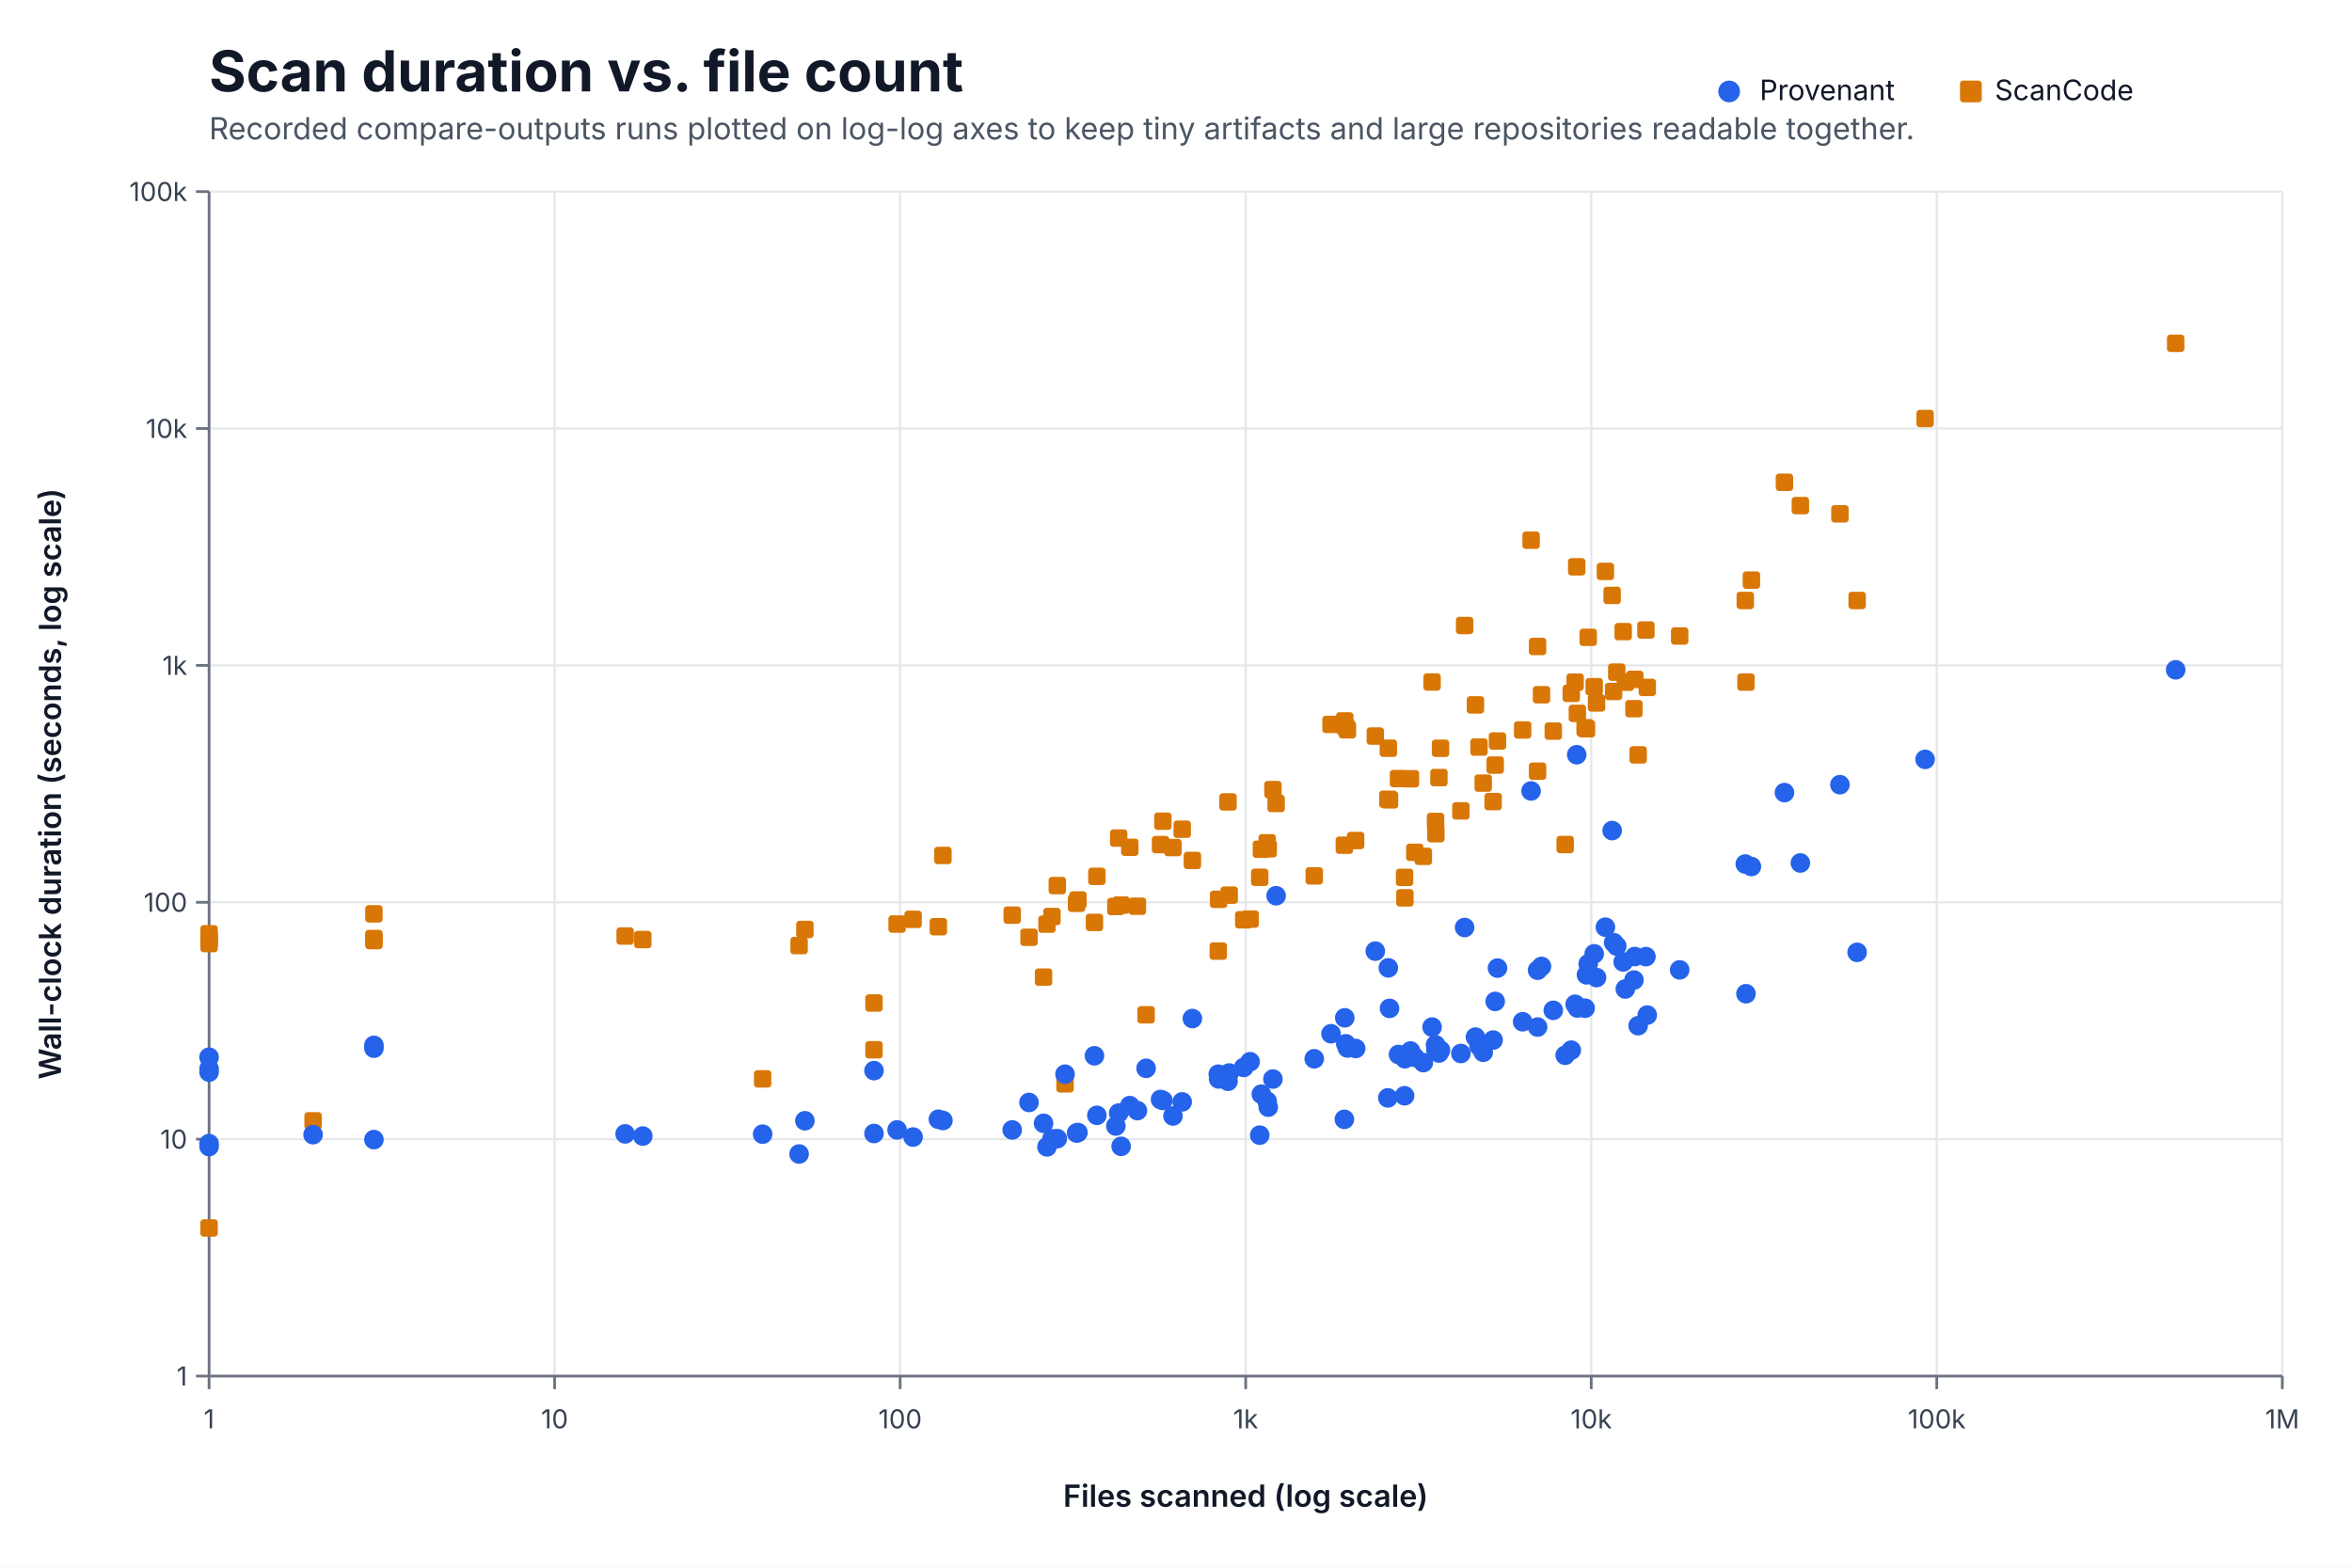
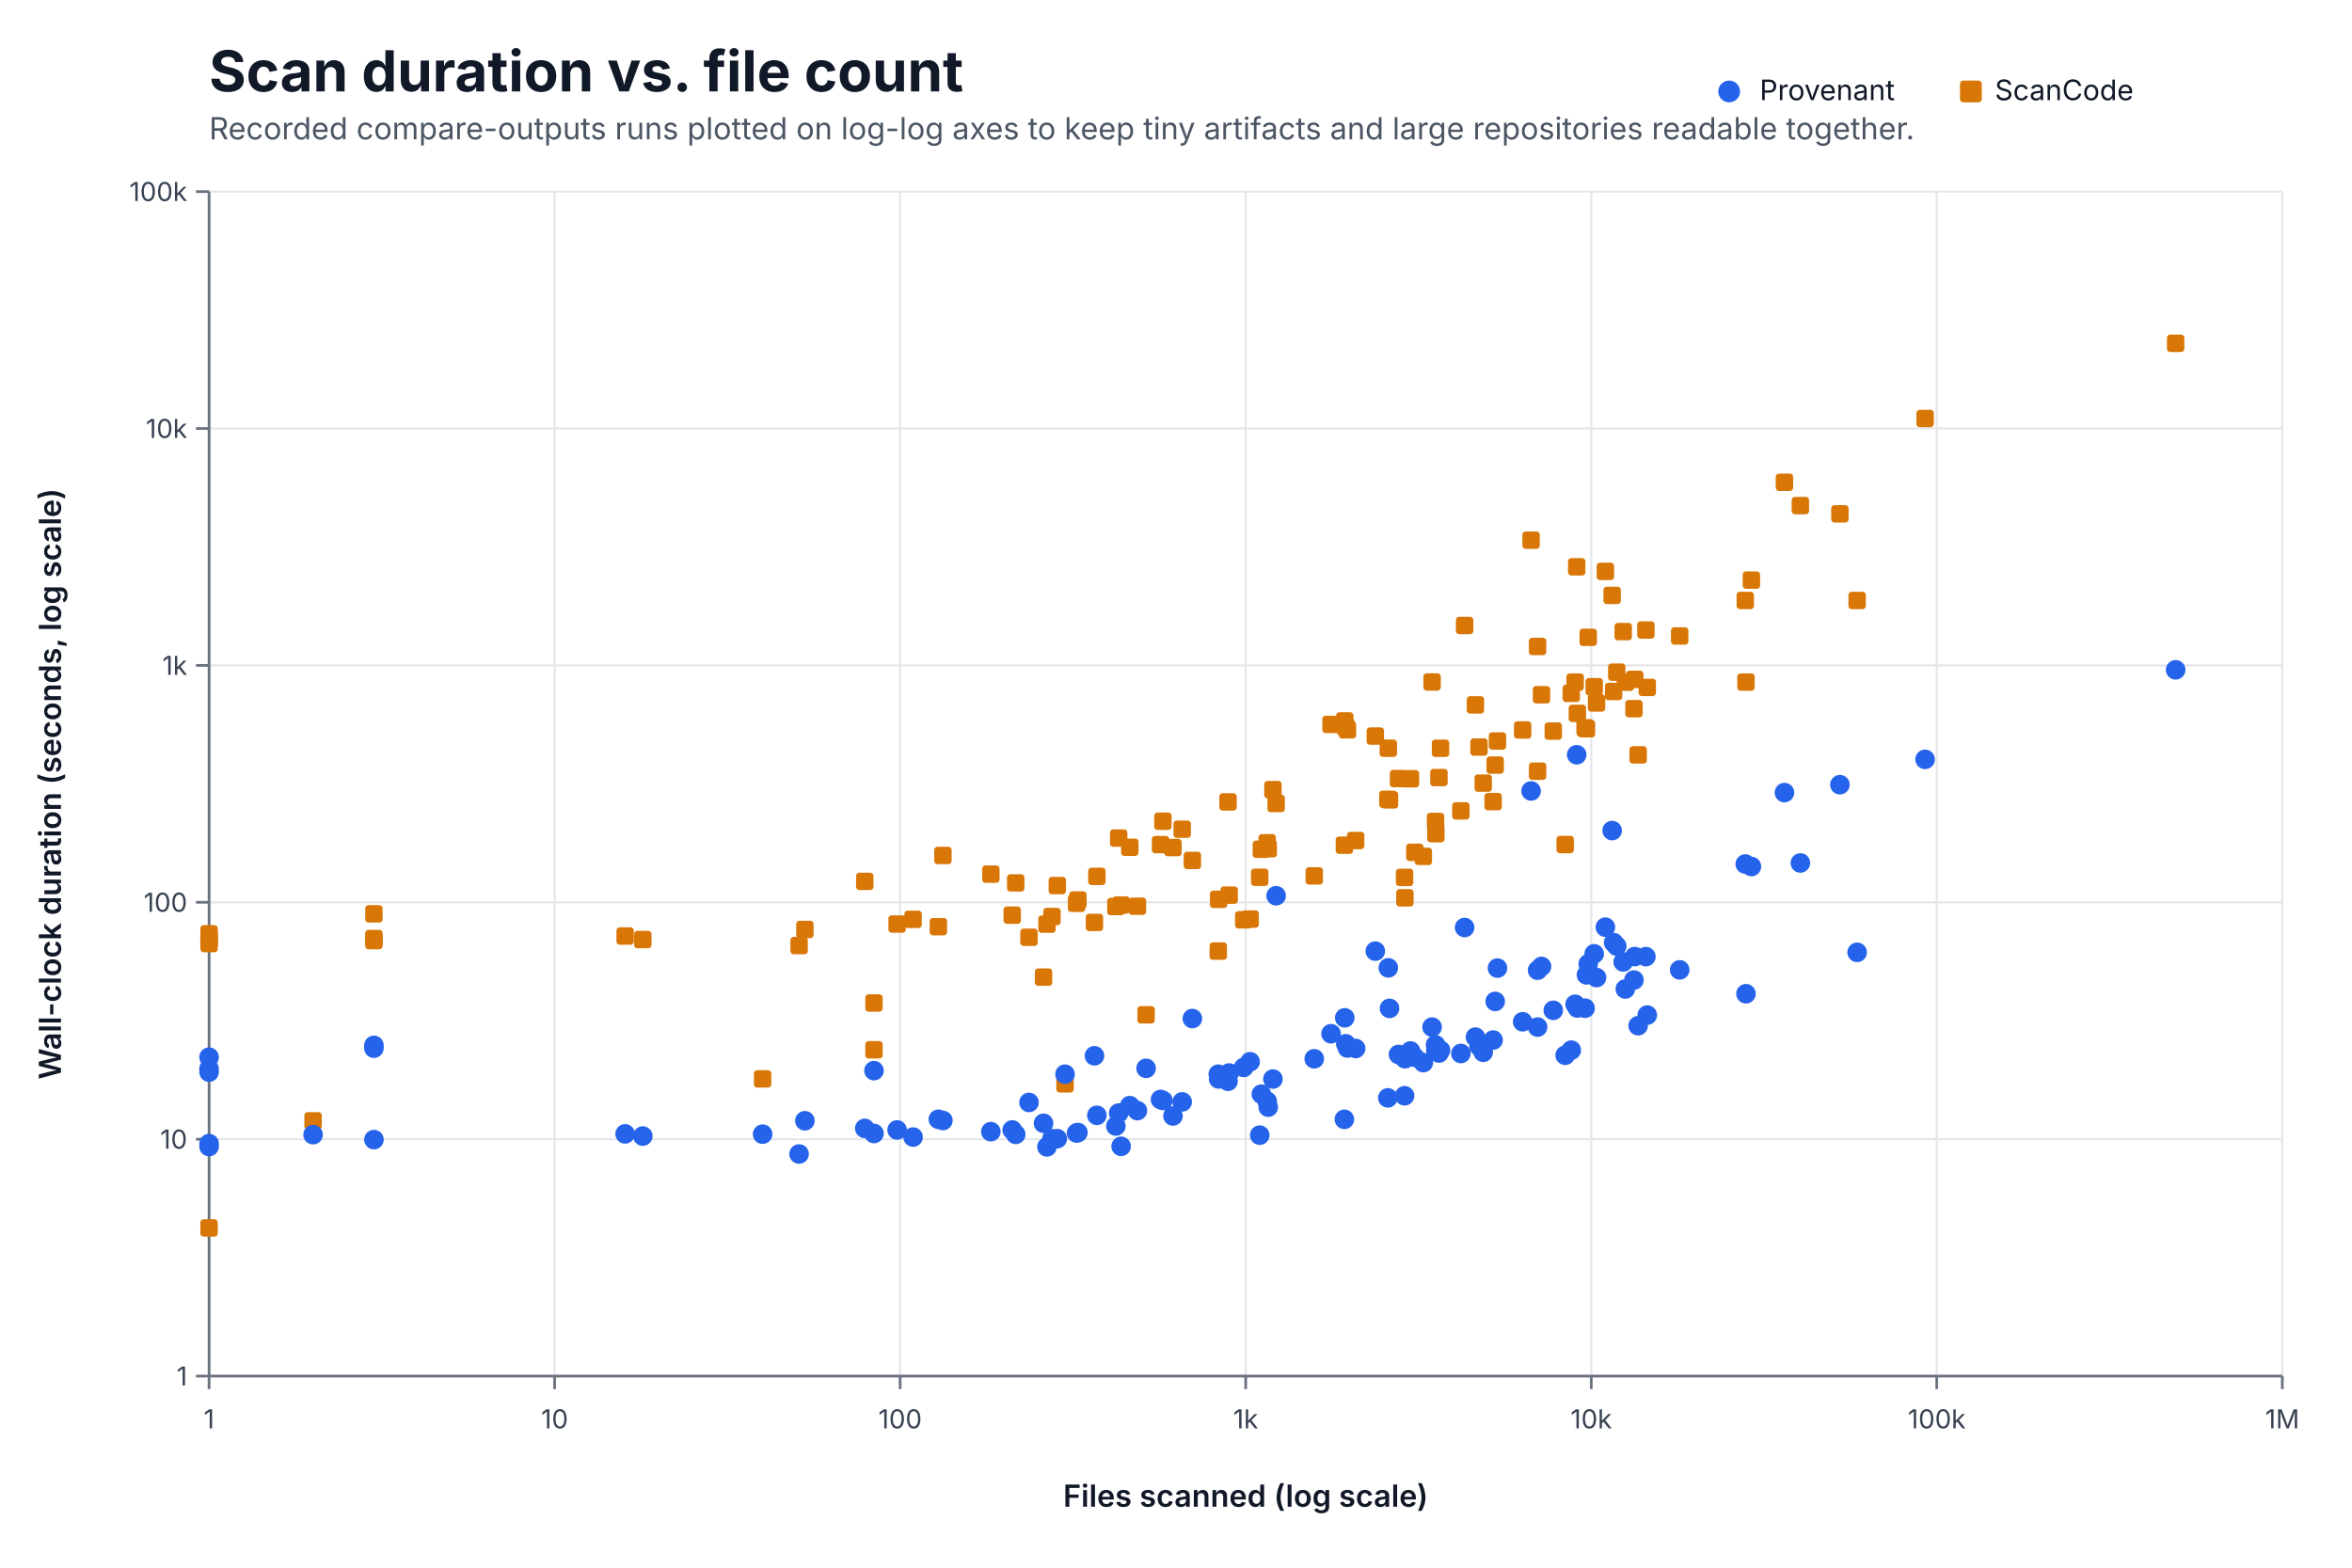
<svg xmlns="http://www.w3.org/2000/svg" width="1080" height="720" viewBox="0 0 1080 720" role="img" aria-labelledby="title desc">
  <style>
    text { font-family: -apple-system, BlinkMacSystemFont, "Segoe UI", sans-serif; fill: #111827; }
    .title { font-size: 26px; font-weight: 700; }
    .subtitle { font-size: 14px; fill: #4b5563; }
    .axis-label { font-size: 14px; font-weight: 600; }
    .tick { font-size: 12px; fill: #374151; }
    .grid { stroke: #e5e7eb; stroke-width: 1; }
    .axis { stroke: #6b7280; stroke-width: 1.25; }
    .legend-label { font-size: 13px; }
  </style>
  <rect x="0" y="0" width="1080" height="720" fill="white" />
  <text class="title" x="96" y="42">Scan duration vs. file count</text>
  <text class="subtitle" x="96" y="64">Recorded compare-outputs runs plotted on log-log axes to keep tiny artifacts and large repositories readable together.</text>
  <line class="grid" x1="96.00" y1="632.00" x2="1048.00" y2="632.00" />
  <line class="grid" x1="96.00" y1="523.20" x2="1048.00" y2="523.20" />
  <line class="grid" x1="96.00" y1="414.40" x2="1048.00" y2="414.40" />
  <line class="grid" x1="96.00" y1="305.60" x2="1048.00" y2="305.60" />
  <line class="grid" x1="96.00" y1="196.80" x2="1048.00" y2="196.80" />
  <line class="grid" x1="96.00" y1="88.00" x2="1048.00" y2="88.00" />
  <line class="grid" x1="96.00" y1="88.00" x2="96.00" y2="632.00" />
  <line class="grid" x1="254.67" y1="88.00" x2="254.67" y2="632.00" />
  <line class="grid" x1="413.33" y1="88.00" x2="413.33" y2="632.00" />
  <line class="grid" x1="572.00" y1="88.00" x2="572.00" y2="632.00" />
  <line class="grid" x1="730.67" y1="88.00" x2="730.67" y2="632.00" />
  <line class="grid" x1="889.33" y1="88.00" x2="889.33" y2="632.00" />
  <line class="grid" x1="1048.00" y1="88.00" x2="1048.00" y2="632.00" />
  <line class="axis" x1="96.00" y1="632.00" x2="1048.00" y2="632.00" />
  <line class="axis" x1="96.00" y1="88.00" x2="96.00" y2="632.00" />
  <line class="axis" x1="96.00" y1="632.00" x2="96.00" y2="638.00" />
  <text class="tick" x="96.00" y="656.00" text-anchor="middle">1</text>
  <line class="axis" x1="254.67" y1="632.00" x2="254.67" y2="638.00" />
  <text class="tick" x="254.67" y="656.00" text-anchor="middle">10</text>
  <line class="axis" x1="413.33" y1="632.00" x2="413.33" y2="638.00" />
  <text class="tick" x="413.33" y="656.00" text-anchor="middle">100</text>
  <line class="axis" x1="572.00" y1="632.00" x2="572.00" y2="638.00" />
  <text class="tick" x="572.00" y="656.00" text-anchor="middle">1k</text>
  <line class="axis" x1="730.67" y1="632.00" x2="730.67" y2="638.00" />
  <text class="tick" x="730.67" y="656.00" text-anchor="middle">10k</text>
  <line class="axis" x1="889.33" y1="632.00" x2="889.33" y2="638.00" />
  <text class="tick" x="889.33" y="656.00" text-anchor="middle">100k</text>
  <line class="axis" x1="1048.00" y1="632.00" x2="1048.00" y2="638.00" />
  <text class="tick" x="1048.00" y="656.00" text-anchor="middle">1M</text>
  <line class="axis" x1="90.00" y1="632.00" x2="96.00" y2="632.00" />
  <text class="tick" x="86.00" y="632.00" text-anchor="end" dominant-baseline="middle">1</text>
  <line class="axis" x1="90.00" y1="523.20" x2="96.00" y2="523.20" />
  <text class="tick" x="86.00" y="523.20" text-anchor="end" dominant-baseline="middle">10</text>
  <line class="axis" x1="90.00" y1="414.40" x2="96.00" y2="414.40" />
  <text class="tick" x="86.00" y="414.40" text-anchor="end" dominant-baseline="middle">100</text>
  <line class="axis" x1="90.00" y1="305.60" x2="96.00" y2="305.60" />
  <text class="tick" x="86.00" y="305.60" text-anchor="end" dominant-baseline="middle">1k</text>
  <line class="axis" x1="90.00" y1="196.80" x2="96.00" y2="196.80" />
  <text class="tick" x="86.00" y="196.80" text-anchor="end" dominant-baseline="middle">10k</text>
  <line class="axis" x1="90.00" y1="88.00" x2="96.00" y2="88.00" />
  <text class="tick" x="86.00" y="88.00" text-anchor="end" dominant-baseline="middle">100k</text>
  <text class="axis-label" x="572.00" y="692.00" text-anchor="middle">Files scanned (log scale)</text>
  <text class="axis-label" x="28" y="360.00" transform="rotate(-90 28 360.00)" text-anchor="middle">Wall-clock duration (seconds, log scale)</text>
  <g aria-label="Legend">
    <circle cx="794" cy="42" r="5" fill="#2563eb" />
    <text class="legend-label" x="808" y="46">Provenant</text>
    <rect x="900" y="37" width="10" height="10" fill="#d97706" rx="1.5" />
    <text class="legend-label" x="916" y="46">ScanCode</text>
  </g>
  <g aria-label="ScanCode points">
    <rect x="92.00" y="427.72" width="8" height="8" fill="#d97706" rx="1.5" />
    <rect x="92.00" y="559.97" width="8" height="8" fill="#d97706" rx="1.5" />
    <rect x="92.00" y="429.37" width="8" height="8" fill="#d97706" rx="1.5" />
    <rect x="92.00" y="424.87" width="8" height="8" fill="#d97706" rx="1.5" />
    <rect x="92.00" y="427.37" width="8" height="8" fill="#d97706" rx="1.5" />
    <rect x="139.76" y="510.78" width="8" height="8" fill="#d97706" rx="1.5" />
    <rect x="167.70" y="427.06" width="8" height="8" fill="#d97706" rx="1.5" />
    <rect x="167.70" y="427.99" width="8" height="8" fill="#d97706" rx="1.5" />
    <rect x="167.70" y="415.71" width="8" height="8" fill="#d97706" rx="1.5" />
    <rect x="283.05" y="425.90" width="8" height="8" fill="#d97706" rx="1.5" />
    <rect x="291.17" y="427.52" width="8" height="8" fill="#d97706" rx="1.5" />
    <rect x="346.19" y="491.51" width="8" height="8" fill="#d97706" rx="1.5" />
    <rect x="362.93" y="430.28" width="8" height="8" fill="#d97706" rx="1.5" />
    <rect x="365.59" y="422.87" width="8" height="8" fill="#d97706" rx="1.5" />
+     <rect x="393.09" y="400.80" width="8" height="8" fill="#d97706" rx="1.5" />
    <rect x="397.32" y="478.15" width="8" height="8" fill="#d97706" rx="1.5" />
    <rect x="397.32" y="456.66" width="8" height="8" fill="#d97706" rx="1.5" />
    <rect x="407.94" y="420.39" width="8" height="8" fill="#d97706" rx="1.5" />
    <rect x="415.27" y="418.23" width="8" height="8" fill="#d97706" rx="1.5" />
    <rect x="426.88" y="421.60" width="8" height="8" fill="#d97706" rx="1.5" />
    <rect x="428.98" y="388.90" width="8" height="8" fill="#d97706" rx="1.5" />
+     <rect x="450.98" y="397.47" width="8" height="8" fill="#d97706" rx="1.5" />
    <rect x="460.79" y="416.30" width="8" height="8" fill="#d97706" rx="1.5" />
+     <rect x="462.40" y="401.49" width="8" height="8" fill="#d97706" rx="1.5" />
    <rect x="468.50" y="426.47" width="8" height="8" fill="#d97706" rx="1.5" />
    <rect x="475.18" y="444.77" width="8" height="8" fill="#d97706" rx="1.5" />
    <rect x="476.75" y="420.44" width="8" height="8" fill="#d97706" rx="1.5" />
    <rect x="479.04" y="416.95" width="8" height="8" fill="#d97706" rx="1.5" />
    <rect x="481.50" y="402.72" width="8" height="8" fill="#d97706" rx="1.5" />
    <rect x="485.04" y="493.77" width="8" height="8" fill="#d97706" rx="1.5" />
    <rect x="490.34" y="410.86" width="8" height="8" fill="#d97706" rx="1.5" />
    <rect x="490.97" y="409.34" width="8" height="8" fill="#d97706" rx="1.5" />
    <rect x="498.55" y="419.64" width="8" height="8" fill="#d97706" rx="1.5" />
    <rect x="499.67" y="398.49" width="8" height="8" fill="#d97706" rx="1.5" />
    <rect x="508.39" y="412.34" width="8" height="8" fill="#d97706" rx="1.5" />
    <rect x="509.68" y="380.92" width="8" height="8" fill="#d97706" rx="1.5" />
    <rect x="510.80" y="411.66" width="8" height="8" fill="#d97706" rx="1.5" />
    <rect x="514.79" y="385.13" width="8" height="8" fill="#d97706" rx="1.5" />
    <rect x="518.28" y="412.20" width="8" height="8" fill="#d97706" rx="1.5" />
    <rect x="522.27" y="462.08" width="8" height="8" fill="#d97706" rx="1.5" />
    <rect x="528.90" y="383.91" width="8" height="8" fill="#d97706" rx="1.5" />
    <rect x="529.99" y="373.16" width="8" height="8" fill="#d97706" rx="1.5" />
    <rect x="534.61" y="385.27" width="8" height="8" fill="#d97706" rx="1.5" />
    <rect x="538.84" y="376.84" width="8" height="8" fill="#d97706" rx="1.5" />
    <rect x="543.52" y="391.18" width="8" height="8" fill="#d97706" rx="1.5" />
    <rect x="555.41" y="432.81" width="8" height="8" fill="#d97706" rx="1.5" />
    <rect x="555.57" y="409.04" width="8" height="8" fill="#d97706" rx="1.5" />
    <rect x="559.89" y="364.30" width="8" height="8" fill="#d97706" rx="1.5" />
    <rect x="560.43" y="407.11" width="8" height="8" fill="#d97706" rx="1.5" />
    <rect x="567.10" y="418.44" width="8" height="8" fill="#d97706" rx="1.5" />
    <rect x="570.04" y="418.11" width="8" height="8" fill="#d97706" rx="1.5" />
    <rect x="574.44" y="398.92" width="8" height="8" fill="#d97706" rx="1.5" />
    <rect x="575.19" y="386.04" width="8" height="8" fill="#d97706" rx="1.5" />
    <rect x="577.87" y="383.06" width="8" height="8" fill="#d97706" rx="1.5" />
    <rect x="578.35" y="385.81" width="8" height="8" fill="#d97706" rx="1.5" />
    <rect x="580.51" y="358.66" width="8" height="8" fill="#d97706" rx="1.5" />
    <rect x="581.98" y="365.01" width="8" height="8" fill="#d97706" rx="1.5" />
    <rect x="599.48" y="398.28" width="8" height="8" fill="#d97706" rx="1.5" />
    <rect x="607.19" y="328.71" width="8" height="8" fill="#d97706" rx="1.5" />
    <rect x="613.31" y="384.18" width="8" height="8" fill="#d97706" rx="1.5" />
    <rect x="613.49" y="327.10" width="8" height="8" fill="#d97706" rx="1.5" />
    <rect x="613.95" y="329.87" width="8" height="8" fill="#d97706" rx="1.5" />
    <rect x="614.72" y="331.19" width="8" height="8" fill="#d97706" rx="1.5" />
    <rect x="618.50" y="382.03" width="8" height="8" fill="#d97706" rx="1.5" />
    <rect x="627.52" y="334.06" width="8" height="8" fill="#d97706" rx="1.5" />
    <rect x="633.28" y="363.07" width="8" height="8" fill="#d97706" rx="1.5" />
    <rect x="633.50" y="339.64" width="8" height="8" fill="#d97706" rx="1.5" />
    <rect x="634.05" y="363.36" width="8" height="8" fill="#d97706" rx="1.5" />
    <rect x="638.16" y="353.58" width="8" height="8" fill="#d97706" rx="1.5" />
    <rect x="640.96" y="398.96" width="8" height="8" fill="#d97706" rx="1.5" />
    <rect x="641.11" y="408.36" width="8" height="8" fill="#d97706" rx="1.5" />
    <rect x="643.66" y="353.67" width="8" height="8" fill="#d97706" rx="1.5" />
    <rect x="645.65" y="387.44" width="8" height="8" fill="#d97706" rx="1.5" />
    <rect x="649.58" y="389.31" width="8" height="8" fill="#d97706" rx="1.5" />
    <rect x="653.59" y="309.22" width="8" height="8" fill="#d97706" rx="1.5" />
    <rect x="655.19" y="373.28" width="8" height="8" fill="#d97706" rx="1.5" />
    <rect x="655.34" y="378.89" width="8" height="8" fill="#d97706" rx="1.5" />
    <rect x="656.74" y="353.11" width="8" height="8" fill="#d97706" rx="1.5" />
    <rect x="657.46" y="339.67" width="8" height="8" fill="#d97706" rx="1.5" />
    <rect x="666.81" y="368.42" width="8" height="8" fill="#d97706" rx="1.5" />
    <rect x="668.53" y="283.27" width="8" height="8" fill="#d97706" rx="1.5" />
    <rect x="673.50" y="319.74" width="8" height="8" fill="#d97706" rx="1.5" />
    <rect x="675.14" y="339.11" width="8" height="8" fill="#d97706" rx="1.5" />
    <rect x="677.07" y="355.67" width="8" height="8" fill="#d97706" rx="1.5" />
    <rect x="681.62" y="364.16" width="8" height="8" fill="#d97706" rx="1.5" />
    <rect x="682.57" y="347.38" width="8" height="8" fill="#d97706" rx="1.5" />
    <rect x="683.62" y="336.32" width="8" height="8" fill="#d97706" rx="1.5" />
    <rect x="695.18" y="331.26" width="8" height="8" fill="#d97706" rx="1.5" />
    <rect x="699.05" y="244.10" width="8" height="8" fill="#d97706" rx="1.5" />
    <rect x="702.03" y="350.18" width="8" height="8" fill="#d97706" rx="1.5" />
    <rect x="702.03" y="292.91" width="8" height="8" fill="#d97706" rx="1.5" />
    <rect x="703.83" y="315.08" width="8" height="8" fill="#d97706" rx="1.5" />
    <rect x="709.24" y="331.79" width="8" height="8" fill="#d97706" rx="1.5" />
    <rect x="714.70" y="383.87" width="8" height="8" fill="#d97706" rx="1.5" />
    <rect x="717.50" y="314.45" width="8" height="8" fill="#d97706" rx="1.5" />
    <rect x="719.28" y="309.28" width="8" height="8" fill="#d97706" rx="1.5" />
    <rect x="720.00" y="256.33" width="8" height="8" fill="#d97706" rx="1.5" />
    <rect x="720.30" y="323.62" width="8" height="8" fill="#d97706" rx="1.5" />
    <rect x="723.85" y="330.25" width="8" height="8" fill="#d97706" rx="1.5" />
    <rect x="724.48" y="330.69" width="8" height="8" fill="#d97706" rx="1.5" />
    <rect x="725.29" y="288.71" width="8" height="8" fill="#d97706" rx="1.5" />
    <rect x="728.03" y="311.39" width="8" height="8" fill="#d97706" rx="1.5" />
    <rect x="729.11" y="318.85" width="8" height="8" fill="#d97706" rx="1.5" />
    <rect x="733.17" y="258.43" width="8" height="8" fill="#d97706" rx="1.5" />
    <rect x="736.27" y="269.45" width="8" height="8" fill="#d97706" rx="1.5" />
    <rect x="736.95" y="313.57" width="8" height="8" fill="#d97706" rx="1.5" />
    <rect x="738.39" y="304.71" width="8" height="8" fill="#d97706" rx="1.5" />
    <rect x="741.35" y="286.09" width="8" height="8" fill="#d97706" rx="1.5" />
    <rect x="742.32" y="309.33" width="8" height="8" fill="#d97706" rx="1.5" />
    <rect x="746.29" y="321.48" width="8" height="8" fill="#d97706" rx="1.5" />
    <rect x="746.66" y="308.03" width="8" height="8" fill="#d97706" rx="1.5" />
    <rect x="748.21" y="342.70" width="8" height="8" fill="#d97706" rx="1.5" />
    <rect x="751.78" y="285.35" width="8" height="8" fill="#d97706" rx="1.5" />
    <rect x="752.40" y="311.70" width="8" height="8" fill="#d97706" rx="1.5" />
    <rect x="767.28" y="288.09" width="8" height="8" fill="#d97706" rx="1.5" />
    <rect x="797.40" y="271.78" width="8" height="8" fill="#d97706" rx="1.5" />
    <rect x="797.72" y="309.27" width="8" height="8" fill="#d97706" rx="1.5" />
    <rect x="800.22" y="262.42" width="8" height="8" fill="#d97706" rx="1.5" />
    <rect x="815.39" y="217.51" width="8" height="8" fill="#d97706" rx="1.5" />
    <rect x="822.70" y="228.21" width="8" height="8" fill="#d97706" rx="1.5" />
    <rect x="840.86" y="231.99" width="8" height="8" fill="#d97706" rx="1.5" />
    <rect x="848.76" y="271.78" width="8" height="8" fill="#d97706" rx="1.5" />
    <rect x="879.98" y="188.22" width="8" height="8" fill="#d97706" rx="1.5" />
    <rect x="995.03" y="153.67" width="8" height="8" fill="#d97706" rx="1.5" />
  </g>
  <g aria-label="Provenant points">
    <circle cx="96.00" cy="526.58" r="4.5" fill="#2563eb" />
    <circle cx="96.00" cy="492.40" r="4.5" fill="#2563eb" />
    <circle cx="96.00" cy="485.54" r="4.5" fill="#2563eb" />
    <circle cx="96.00" cy="490.88" r="4.5" fill="#2563eb" />
    <circle cx="96.00" cy="525.23" r="4.5" fill="#2563eb" />
    <circle cx="143.76" cy="521.12" r="4.5" fill="#2563eb" />
    <circle cx="171.70" cy="523.39" r="4.5" fill="#2563eb" />
    <circle cx="171.70" cy="480.11" r="4.5" fill="#2563eb" />
    <circle cx="171.70" cy="481.40" r="4.5" fill="#2563eb" />
    <circle cx="287.05" cy="520.76" r="4.5" fill="#2563eb" />
    <circle cx="295.17" cy="521.76" r="4.5" fill="#2563eb" />
    <circle cx="350.19" cy="520.89" r="4.5" fill="#2563eb" />
    <circle cx="366.93" cy="530.00" r="4.5" fill="#2563eb" />
    <circle cx="369.59" cy="514.74" r="4.5" fill="#2563eb" />
+     <circle cx="397.09" cy="518.23" r="4.5" fill="#2563eb" />
    <circle cx="401.32" cy="491.72" r="4.5" fill="#2563eb" />
    <circle cx="401.32" cy="520.58" r="4.5" fill="#2563eb" />
    <circle cx="411.94" cy="518.95" r="4.5" fill="#2563eb" />
    <circle cx="419.27" cy="522.22" r="4.5" fill="#2563eb" />
    <circle cx="430.88" cy="514.04" r="4.5" fill="#2563eb" />
    <circle cx="432.98" cy="514.62" r="4.5" fill="#2563eb" />
+     <circle cx="454.98" cy="519.74" r="4.5" fill="#2563eb" />
    <circle cx="464.79" cy="518.95" r="4.5" fill="#2563eb" />
+     <circle cx="466.40" cy="520.98" r="4.5" fill="#2563eb" />
    <circle cx="472.50" cy="506.33" r="4.5" fill="#2563eb" />
    <circle cx="479.18" cy="515.90" r="4.5" fill="#2563eb" />
    <circle cx="480.75" cy="526.73" r="4.5" fill="#2563eb" />
    <circle cx="483.04" cy="523.01" r="4.5" fill="#2563eb" />
    <circle cx="485.50" cy="522.96" r="4.5" fill="#2563eb" />
    <circle cx="489.04" cy="493.35" r="4.5" fill="#2563eb" />
    <circle cx="494.34" cy="520.36" r="4.5" fill="#2563eb" />
    <circle cx="494.97" cy="520.14" r="4.5" fill="#2563eb" />
    <circle cx="502.55" cy="484.90" r="4.5" fill="#2563eb" />
    <circle cx="503.67" cy="512.24" r="4.5" fill="#2563eb" />
    <circle cx="512.39" cy="517.17" r="4.5" fill="#2563eb" />
    <circle cx="513.68" cy="511.20" r="4.5" fill="#2563eb" />
    <circle cx="514.80" cy="526.48" r="4.5" fill="#2563eb" />
    <circle cx="518.79" cy="507.78" r="4.5" fill="#2563eb" />
    <circle cx="522.28" cy="510.08" r="4.5" fill="#2563eb" />
    <circle cx="526.27" cy="490.66" r="4.5" fill="#2563eb" />
    <circle cx="532.90" cy="504.96" r="4.5" fill="#2563eb" />
    <circle cx="533.99" cy="505.42" r="4.5" fill="#2563eb" />
    <circle cx="538.61" cy="512.54" r="4.5" fill="#2563eb" />
    <circle cx="542.84" cy="506.07" r="4.5" fill="#2563eb" />
    <circle cx="547.52" cy="467.80" r="4.5" fill="#2563eb" />
    <circle cx="559.41" cy="493.35" r="4.5" fill="#2563eb" />
    <circle cx="559.57" cy="495.53" r="4.5" fill="#2563eb" />
    <circle cx="563.89" cy="496.60" r="4.5" fill="#2563eb" />
    <circle cx="564.43" cy="492.80" r="4.5" fill="#2563eb" />
    <circle cx="571.10" cy="490.24" r="4.5" fill="#2563eb" />
    <circle cx="574.04" cy="487.63" r="4.5" fill="#2563eb" />
    <circle cx="578.44" cy="521.35" r="4.5" fill="#2563eb" />
    <circle cx="579.19" cy="502.52" r="4.5" fill="#2563eb" />
    <circle cx="581.87" cy="505.77" r="4.5" fill="#2563eb" />
    <circle cx="582.35" cy="508.50" r="4.5" fill="#2563eb" />
    <circle cx="584.51" cy="495.58" r="4.5" fill="#2563eb" />
    <circle cx="585.98" cy="411.39" r="4.5" fill="#2563eb" />
    <circle cx="603.48" cy="486.27" r="4.5" fill="#2563eb" />
    <circle cx="611.19" cy="474.77" r="4.5" fill="#2563eb" />
    <circle cx="617.31" cy="514.08" r="4.5" fill="#2563eb" />
    <circle cx="617.49" cy="467.46" r="4.5" fill="#2563eb" />
    <circle cx="617.95" cy="479.38" r="4.5" fill="#2563eb" />
    <circle cx="618.72" cy="481.32" r="4.5" fill="#2563eb" />
    <circle cx="622.50" cy="481.54" r="4.5" fill="#2563eb" />
    <circle cx="631.52" cy="436.83" r="4.5" fill="#2563eb" />
    <circle cx="637.28" cy="504.23" r="4.5" fill="#2563eb" />
    <circle cx="637.50" cy="444.51" r="4.5" fill="#2563eb" />
    <circle cx="638.05" cy="463.12" r="4.5" fill="#2563eb" />
    <circle cx="642.16" cy="484.30" r="4.5" fill="#2563eb" />
    <circle cx="644.96" cy="503.26" r="4.5" fill="#2563eb" />
    <circle cx="645.11" cy="486.25" r="4.5" fill="#2563eb" />
    <circle cx="647.66" cy="482.69" r="4.5" fill="#2563eb" />
    <circle cx="649.65" cy="485.60" r="4.5" fill="#2563eb" />
    <circle cx="653.58" cy="488.03" r="4.5" fill="#2563eb" />
    <circle cx="657.59" cy="471.72" r="4.5" fill="#2563eb" />
    <circle cx="659.19" cy="479.87" r="4.5" fill="#2563eb" />
    <circle cx="659.34" cy="482.33" r="4.5" fill="#2563eb" />
    <circle cx="660.74" cy="483.64" r="4.5" fill="#2563eb" />
    <circle cx="661.46" cy="482.35" r="4.5" fill="#2563eb" />
    <circle cx="670.81" cy="483.84" r="4.5" fill="#2563eb" />
    <circle cx="672.53" cy="425.98" r="4.5" fill="#2563eb" />
    <circle cx="677.50" cy="476.32" r="4.5" fill="#2563eb" />
    <circle cx="679.14" cy="480.47" r="4.5" fill="#2563eb" />
    <circle cx="681.07" cy="483.29" r="4.5" fill="#2563eb" />
    <circle cx="685.62" cy="477.67" r="4.5" fill="#2563eb" />
    <circle cx="686.57" cy="459.93" r="4.5" fill="#2563eb" />
    <circle cx="687.62" cy="444.62" r="4.5" fill="#2563eb" />
    <circle cx="699.18" cy="469.27" r="4.5" fill="#2563eb" />
    <circle cx="703.05" cy="363.27" r="4.5" fill="#2563eb" />
    <circle cx="706.03" cy="471.70" r="4.5" fill="#2563eb" />
    <circle cx="706.03" cy="445.60" r="4.5" fill="#2563eb" />
    <circle cx="707.83" cy="443.86" r="4.5" fill="#2563eb" />
    <circle cx="713.24" cy="464.02" r="4.5" fill="#2563eb" />
    <circle cx="718.70" cy="484.65" r="4.5" fill="#2563eb" />
    <circle cx="721.50" cy="482.31" r="4.5" fill="#2563eb" />
    <circle cx="723.28" cy="461.24" r="4.5" fill="#2563eb" />
    <circle cx="724.00" cy="346.63" r="4.5" fill="#2563eb" />
    <circle cx="724.30" cy="462.95" r="4.5" fill="#2563eb" />
    <circle cx="727.85" cy="463.04" r="4.5" fill="#2563eb" />
    <circle cx="728.48" cy="447.72" r="4.5" fill="#2563eb" />
    <circle cx="729.29" cy="442.66" r="4.5" fill="#2563eb" />
    <circle cx="732.03" cy="438.07" r="4.5" fill="#2563eb" />
    <circle cx="733.11" cy="448.97" r="4.5" fill="#2563eb" />
    <circle cx="737.17" cy="425.83" r="4.5" fill="#2563eb" />
    <circle cx="740.27" cy="381.46" r="4.5" fill="#2563eb" />
    <circle cx="740.95" cy="432.92" r="4.5" fill="#2563eb" />
    <circle cx="742.39" cy="434.52" r="4.5" fill="#2563eb" />
    <circle cx="745.35" cy="441.80" r="4.5" fill="#2563eb" />
    <circle cx="746.32" cy="454.22" r="4.5" fill="#2563eb" />
    <circle cx="750.29" cy="450.10" r="4.5" fill="#2563eb" />
    <circle cx="750.66" cy="439.33" r="4.5" fill="#2563eb" />
    <circle cx="752.21" cy="471.08" r="4.5" fill="#2563eb" />
    <circle cx="755.78" cy="439.36" r="4.5" fill="#2563eb" />
    <circle cx="756.40" cy="466.20" r="4.5" fill="#2563eb" />
    <circle cx="771.28" cy="445.44" r="4.5" fill="#2563eb" />
    <circle cx="801.40" cy="396.83" r="4.5" fill="#2563eb" />
    <circle cx="801.72" cy="456.40" r="4.5" fill="#2563eb" />
    <circle cx="804.22" cy="397.97" r="4.5" fill="#2563eb" />
    <circle cx="819.39" cy="364.02" r="4.5" fill="#2563eb" />
    <circle cx="826.70" cy="396.34" r="4.5" fill="#2563eb" />
    <circle cx="844.86" cy="360.39" r="4.5" fill="#2563eb" />
    <circle cx="852.76" cy="437.38" r="4.5" fill="#2563eb" />
    <circle cx="883.98" cy="348.76" r="4.5" fill="#2563eb" />
    <circle cx="999.03" cy="307.63" r="4.5" fill="#2563eb" />
  </g>
</svg>
